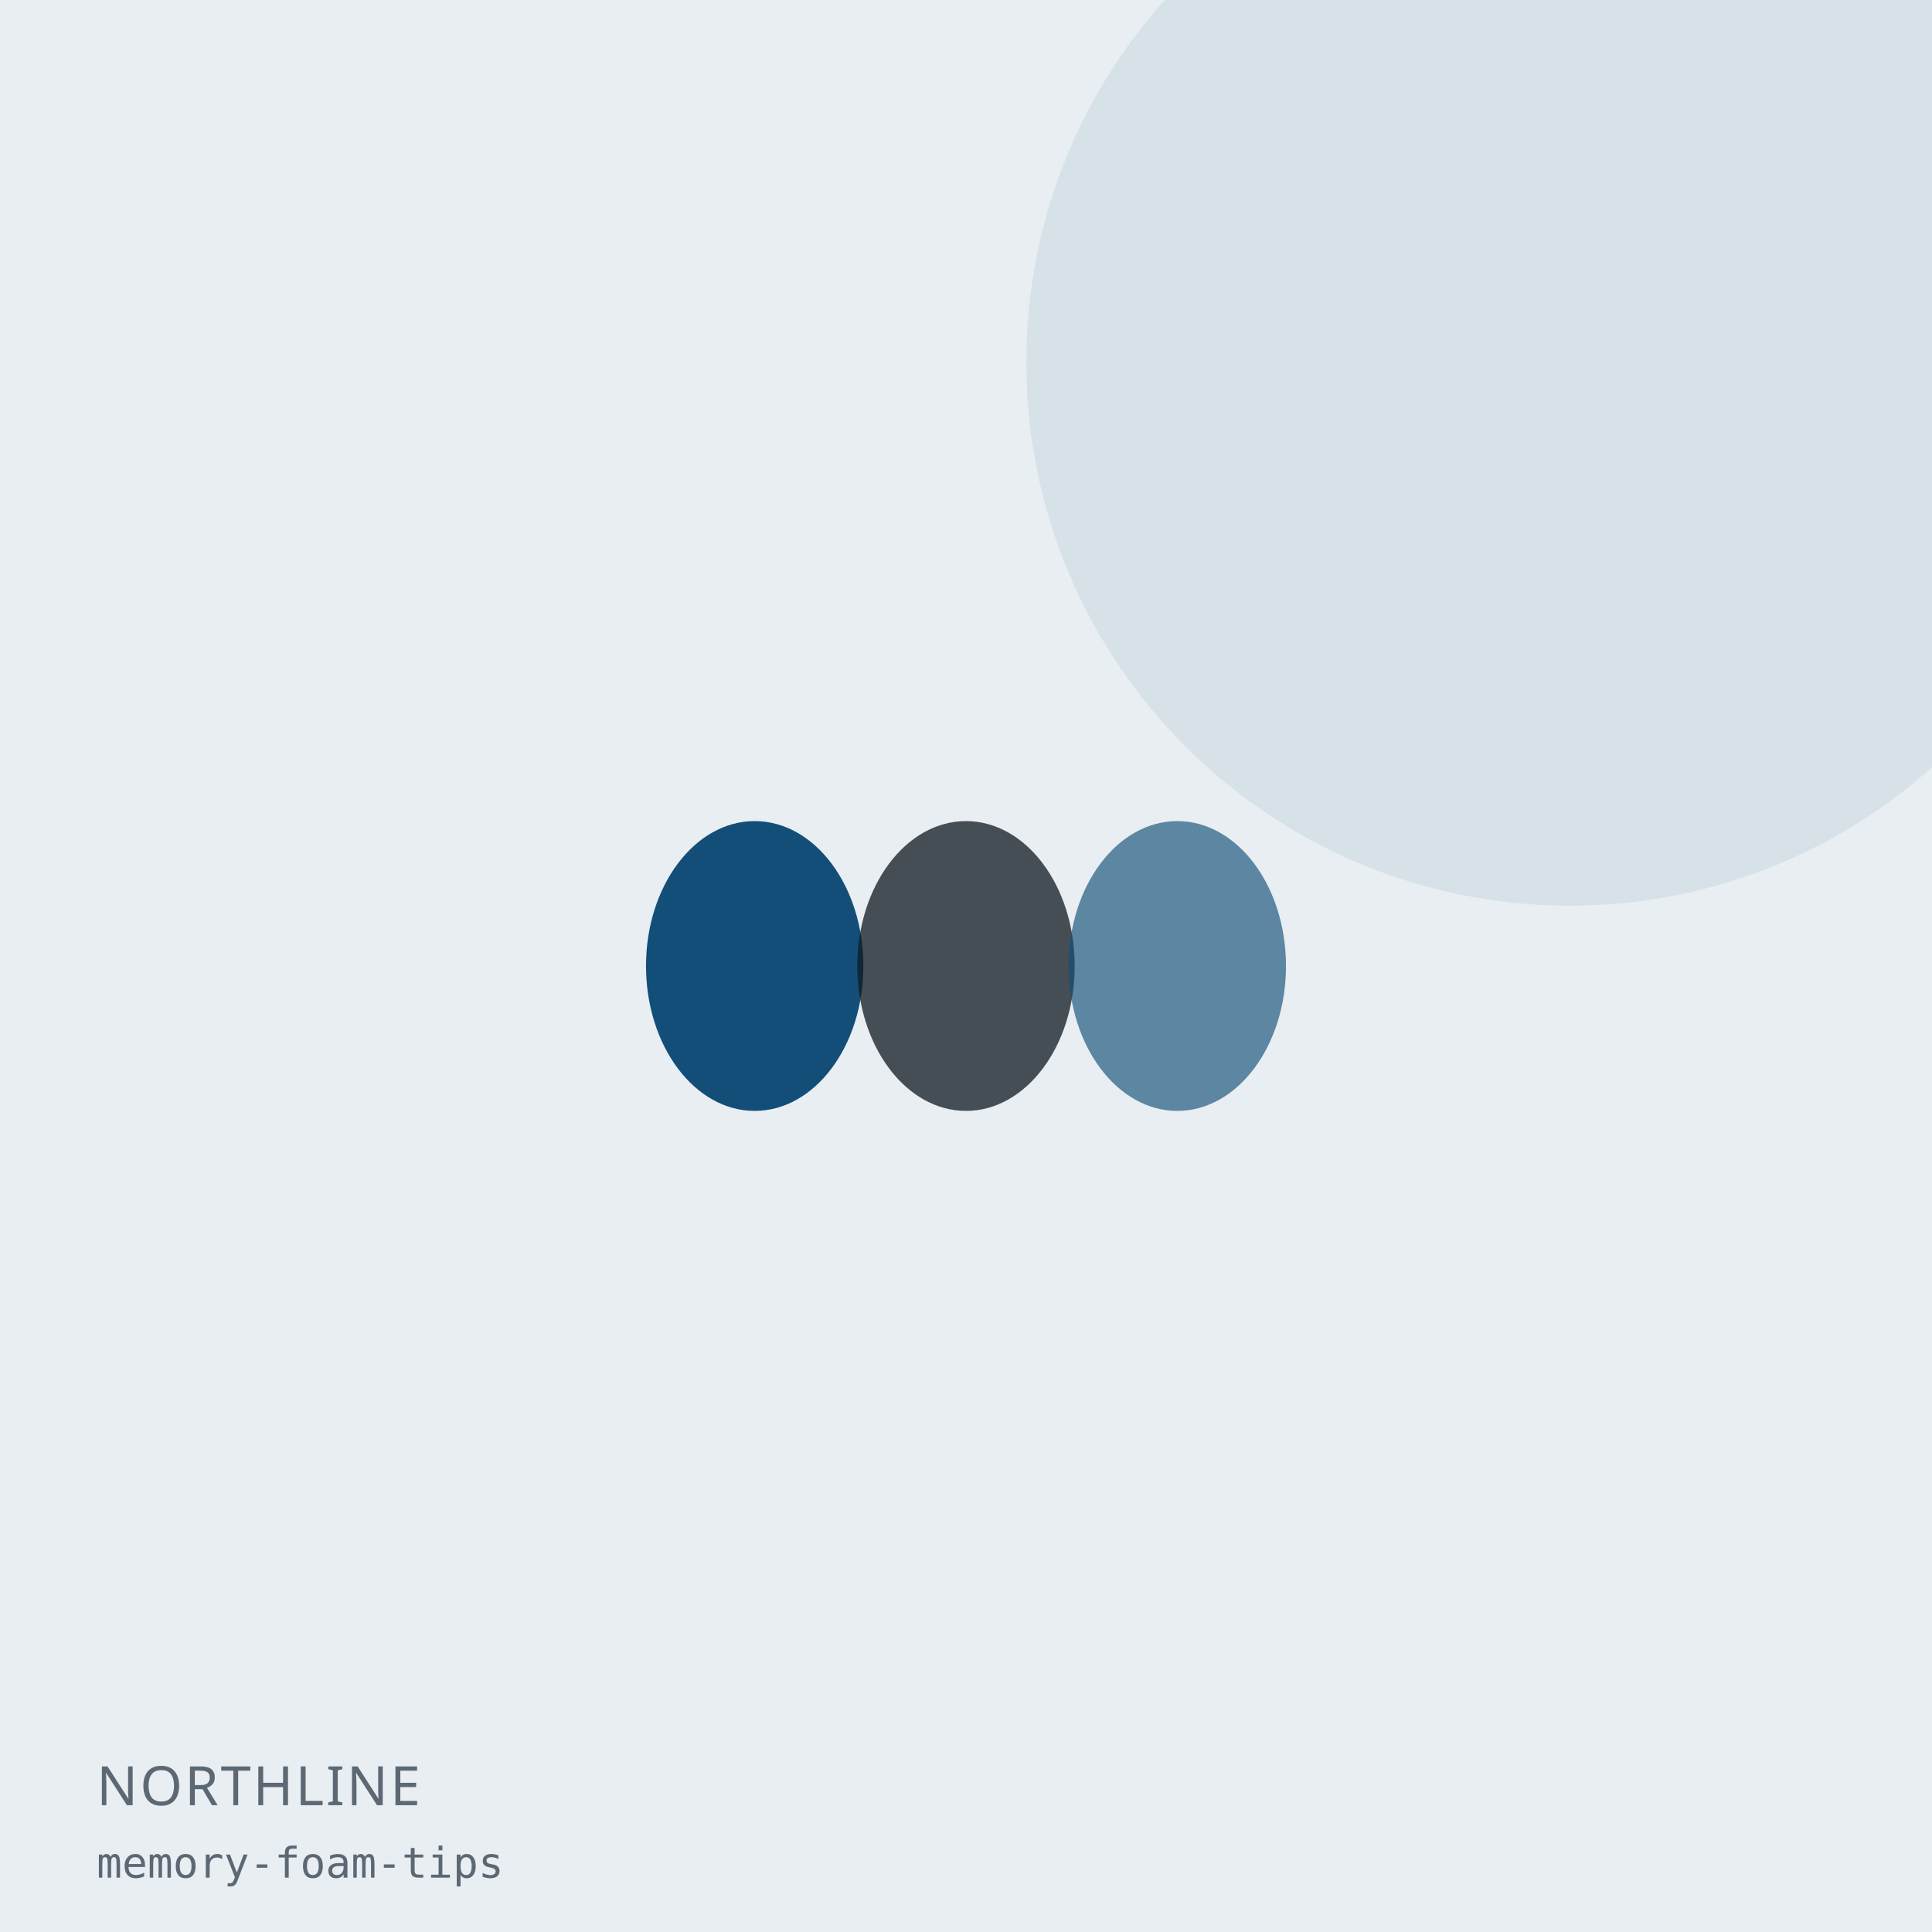
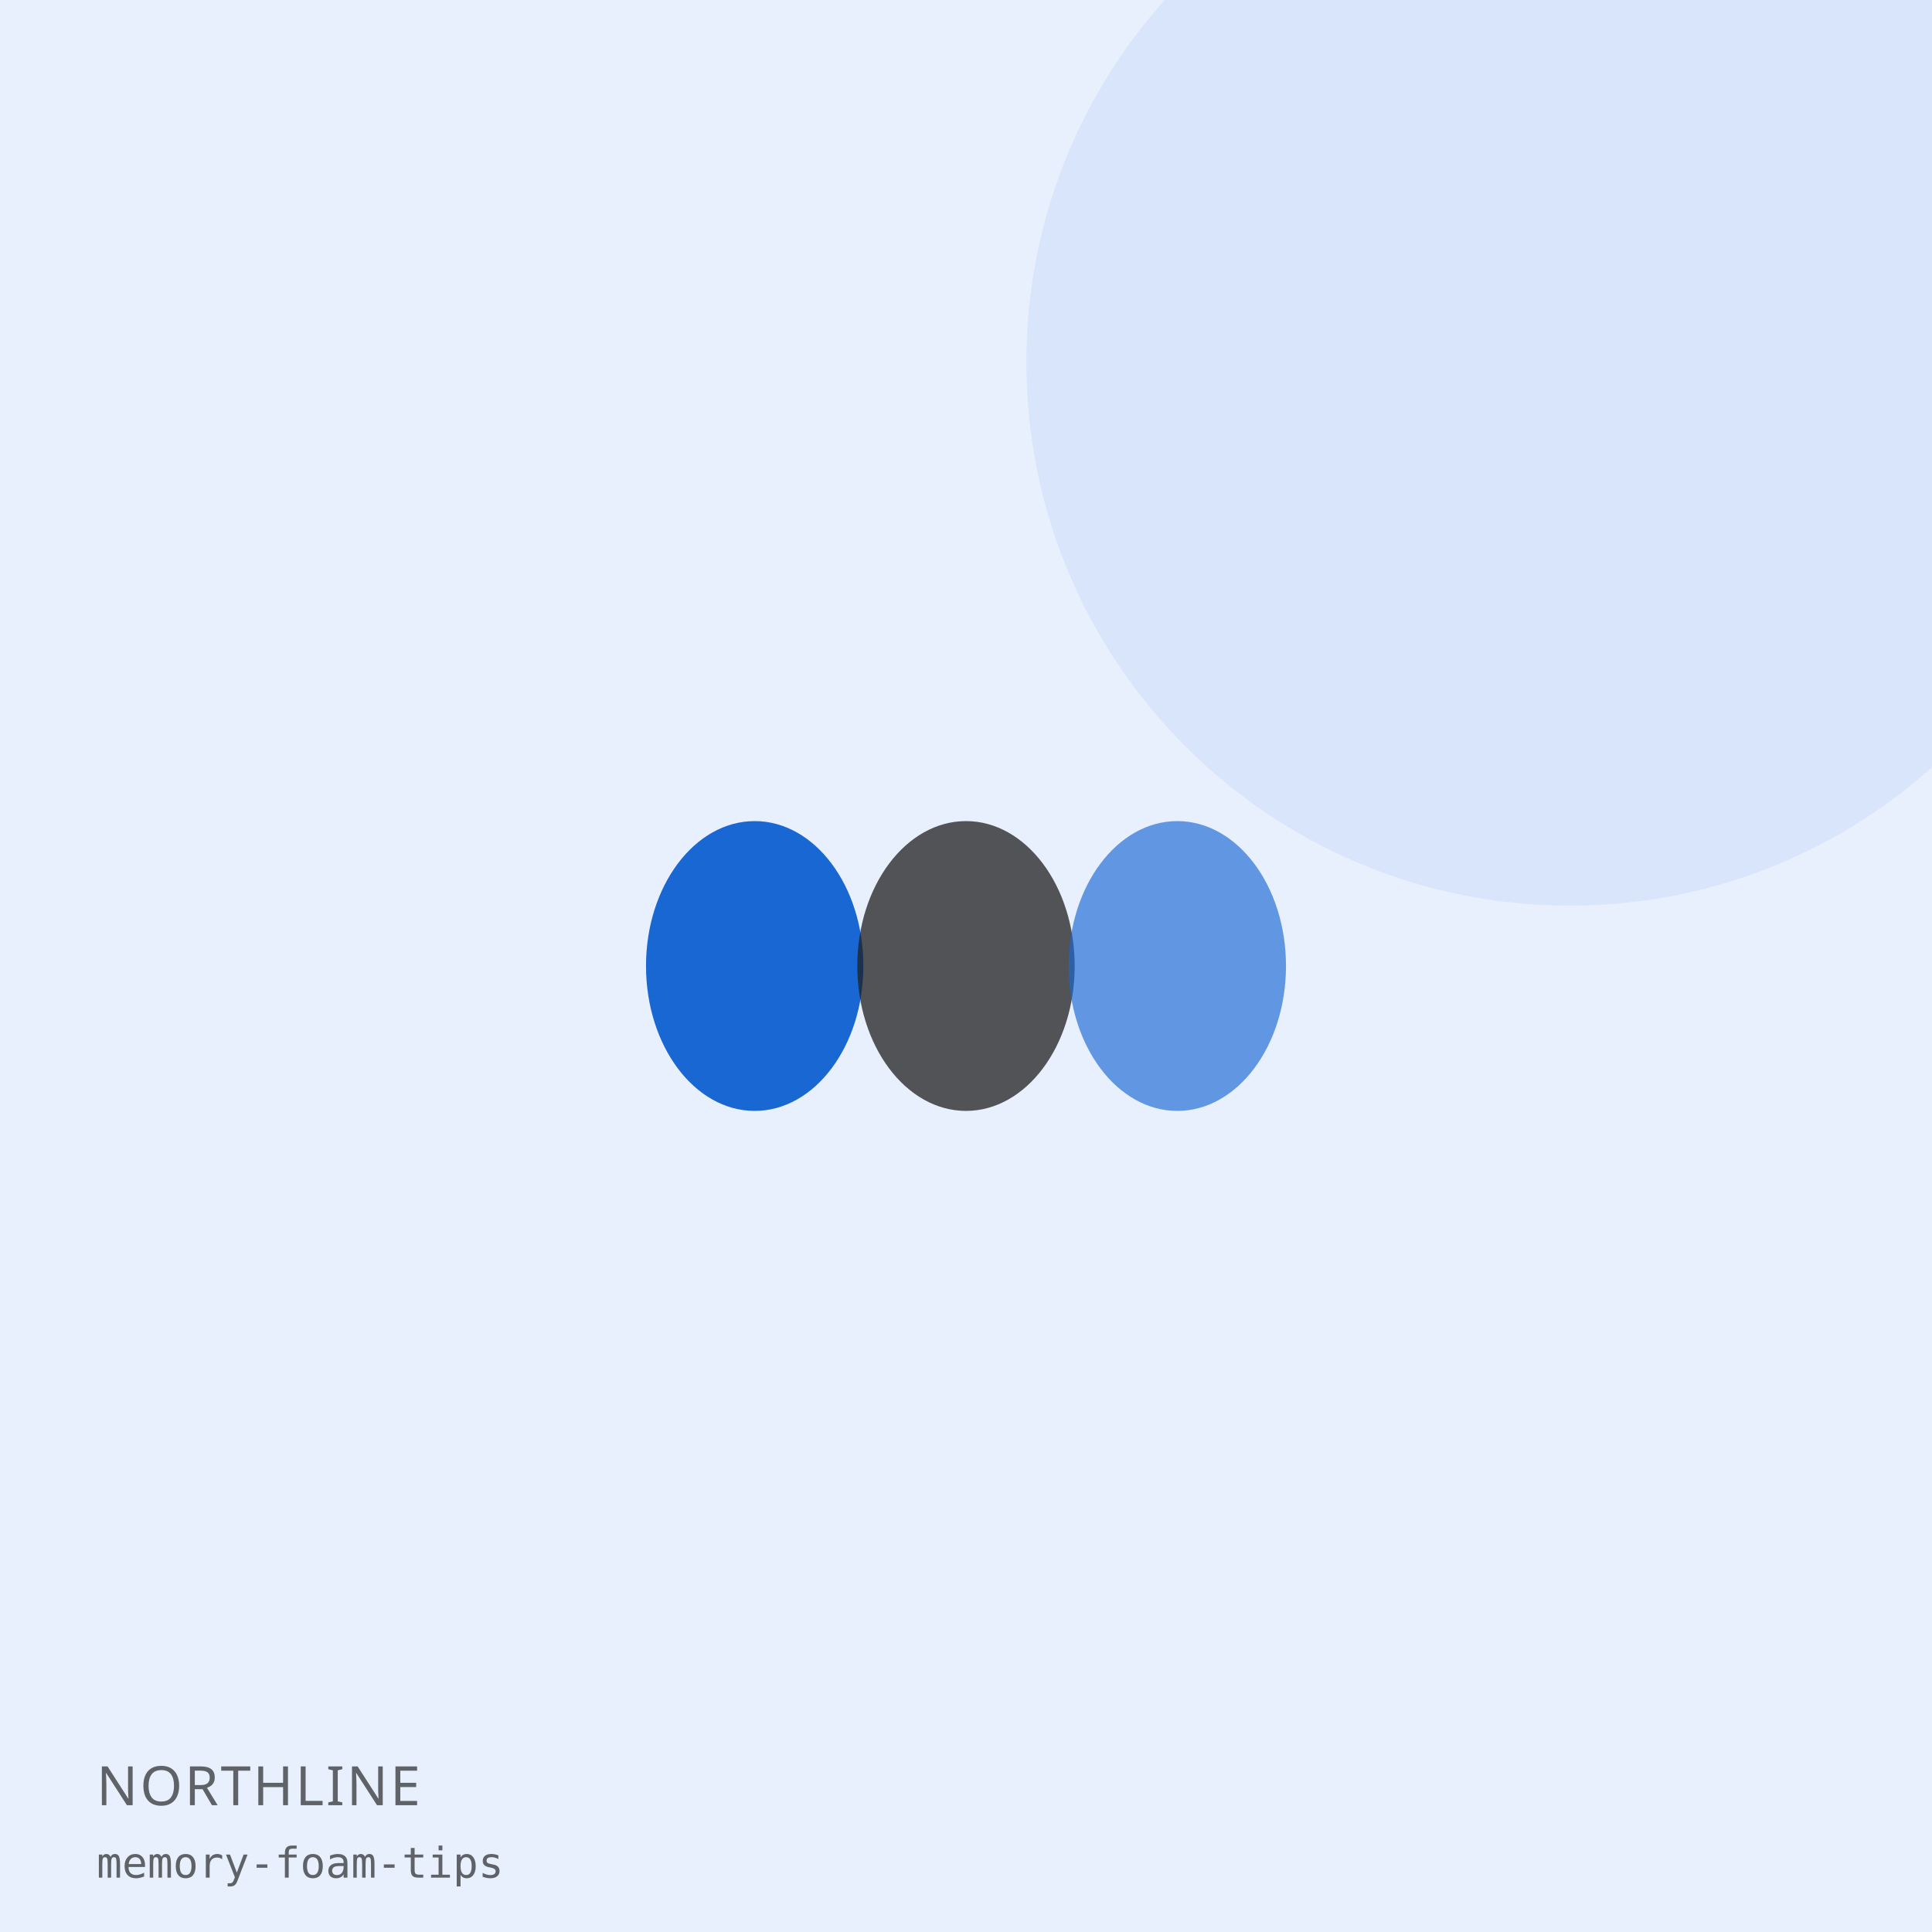
<svg xmlns="http://www.w3.org/2000/svg" viewBox="0 0 640 640" role="img" aria-label="Memory Foam Tips">
-   <rect width="640" height="640" fill="#E8EEF2" />
-   <circle cx="520" cy="120" r="180" fill="#124E78" opacity="0.08" />
-   <ellipse cx="250" cy="320" rx="36" ry="48" fill="#124E78" />
-   <ellipse cx="320" cy="320" rx="36" ry="48" fill="#101820" opacity="0.75" />
-   <ellipse cx="390" cy="320" rx="36" ry="48" fill="#124E78" opacity="0.65" />
-   <text x="32" y="598" font-family="system-ui, sans-serif" font-size="18" fill="#5C6873" letter-spacing="0.04em">NORTHLINE</text>
-   <text x="32" y="622" font-family="ui-monospace, monospace" font-size="14" fill="#5C6873">memory-foam-tips</text>
+   <rect width="640" height="640" fill="#E8F0FE" />
+   <circle cx="520" cy="120" r="180" fill="#1967D2" opacity="0.08" />
+   <ellipse cx="250" cy="320" rx="36" ry="48" fill="#1967D2" />
+   <ellipse cx="320" cy="320" rx="36" ry="48" fill="#1F1F1F" opacity="0.75" />
+   <ellipse cx="390" cy="320" rx="36" ry="48" fill="#1967D2" opacity="0.65" />
+   <text x="32" y="598" font-family="system-ui, sans-serif" font-size="18" fill="#5F6368" letter-spacing="0.04em">NORTHLINE</text>
+   <text x="32" y="622" font-family="ui-monospace, monospace" font-size="14" fill="#5F6368">memory-foam-tips</text>
</svg>
